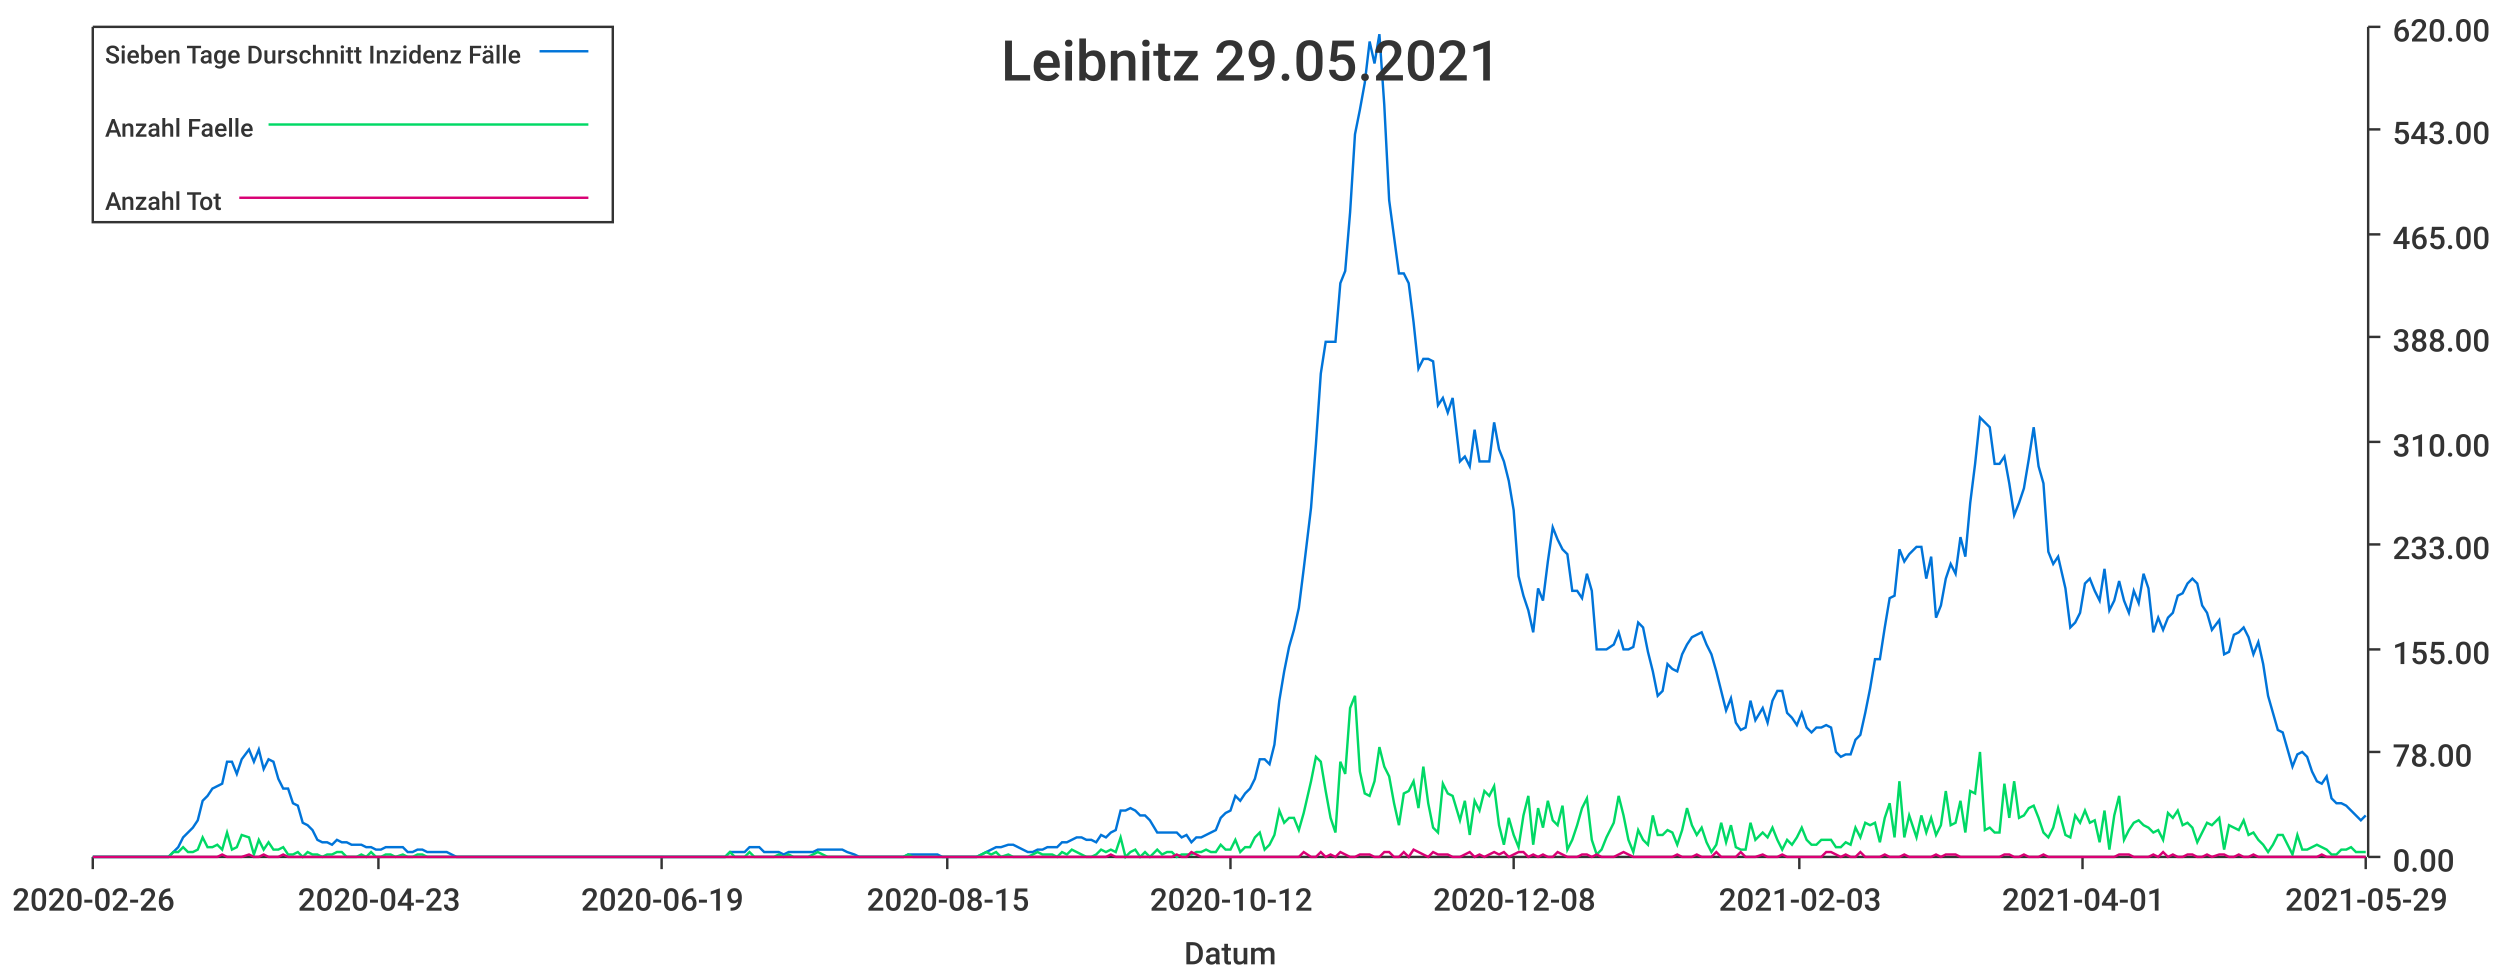
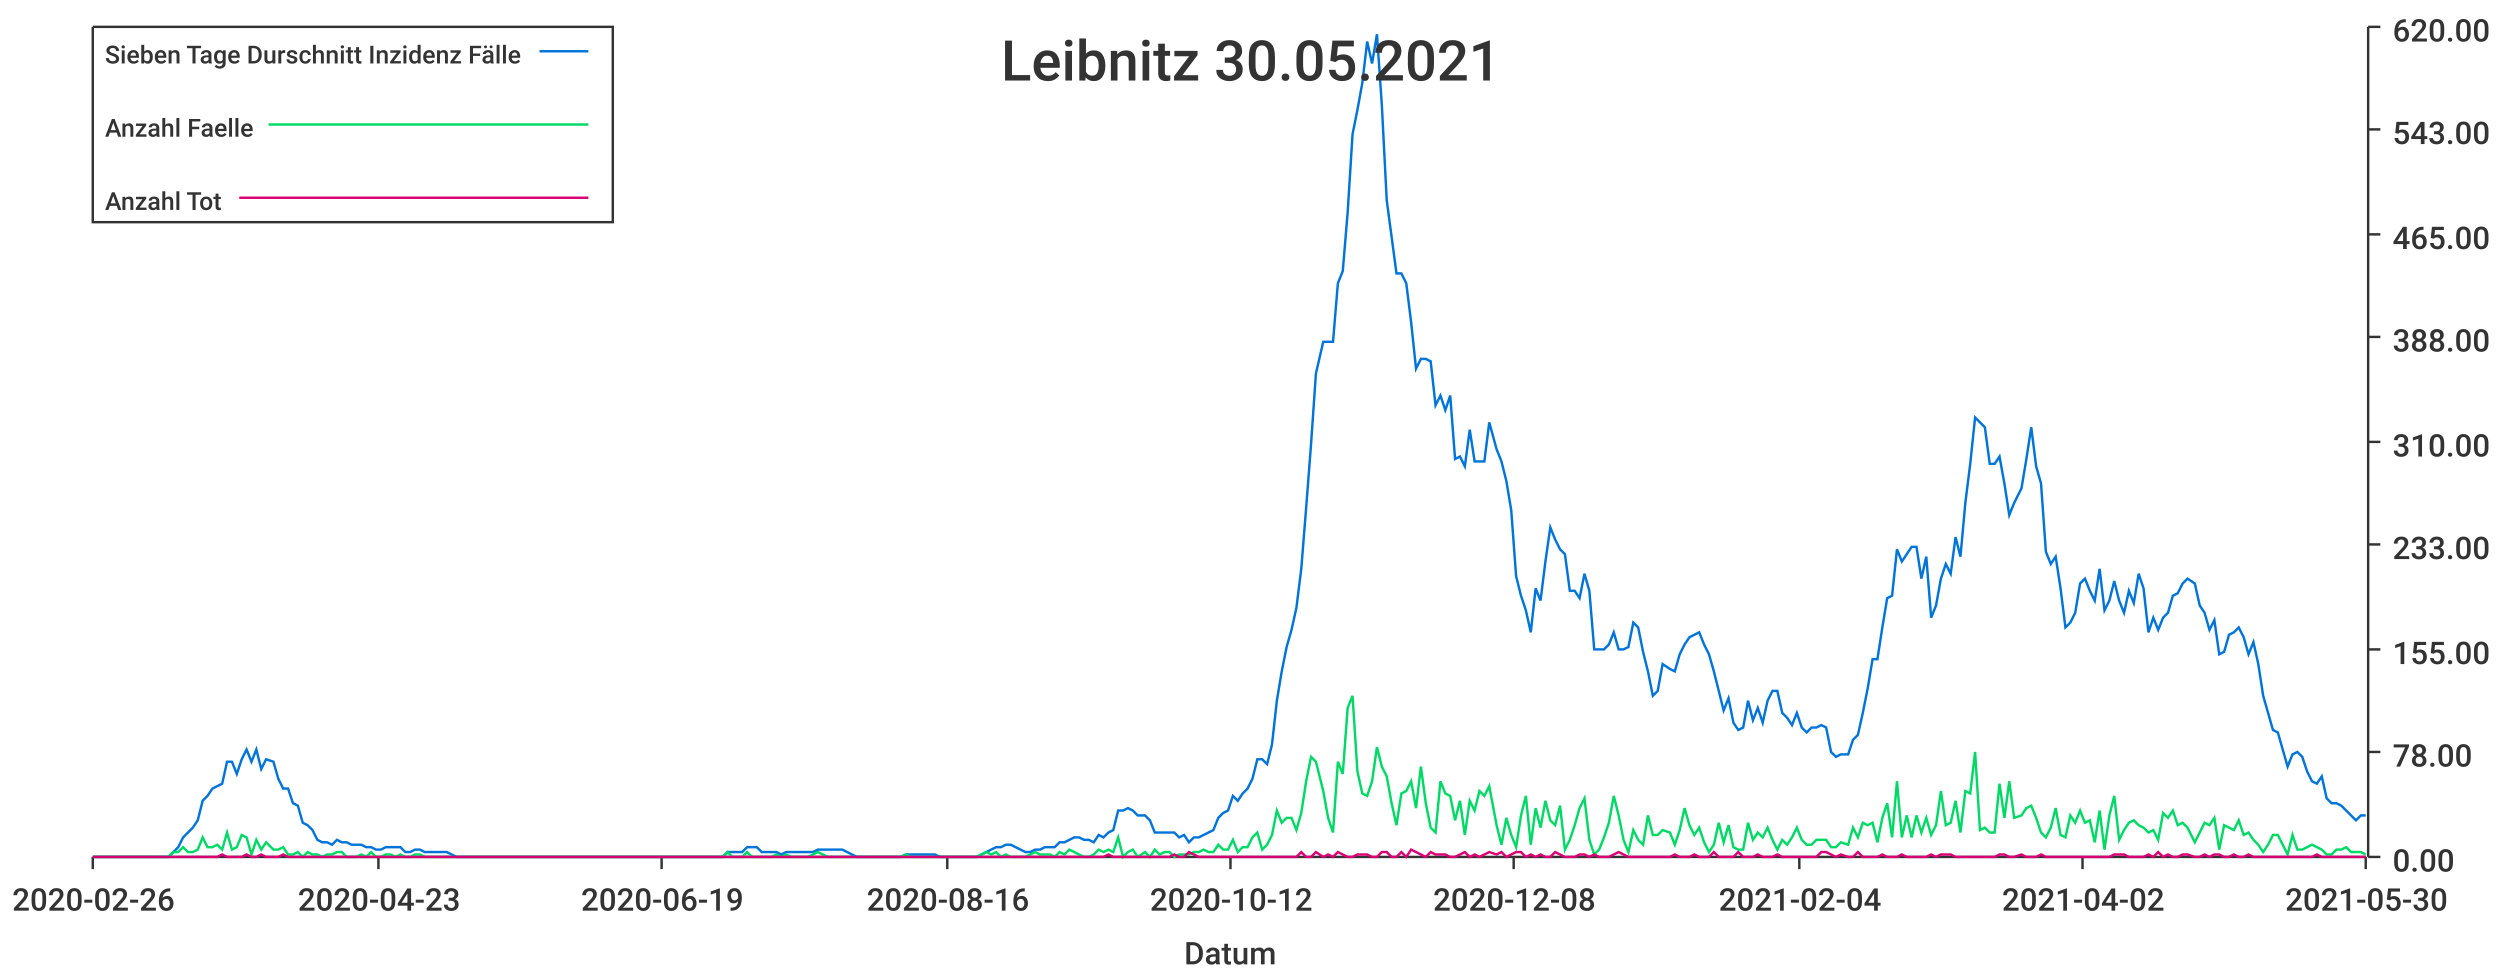
<svg xmlns="http://www.w3.org/2000/svg" width="1024" height="400">\n<path d="M 0 0 L 1024 0 L 1024 400 L 0 400 L 0 0" style="stroke-width:0;stroke:rgba(255,255,255,1.0);fill:rgba(255,255,255,1.0)" />
  <path d="M 38 11 L 969 11 L 969 351 L 38 351 L 38 11" style="stroke-width:0;stroke:rgba(255,255,255,1.0);fill:rgba(255,255,255,1.0)" />
  <path d="M 38 351 L 969 351" style="stroke-width:1;stroke:rgba(51,51,51,1.0);fill:none" />
  <path d="M 38 351 L 38 356" style="stroke-width:1;stroke:rgba(51,51,51,1.0);fill:none" />
  <text x="5" y="373" style="stroke-width:0;stroke:none;fill:rgba(51,51,51,1.0);font-size:12.8px;font-family:'Roboto Medium',sans-serif">2020-02-26</text>
  <path d="M 155 351 L 155 356" style="stroke-width:1;stroke:rgba(51,51,51,1.0);fill:none" />
  <text x="122" y="373" style="stroke-width:0;stroke:none;fill:rgba(51,51,51,1.0);font-size:12.8px;font-family:'Roboto Medium',sans-serif">2020-04-23</text>
  <path d="M 271 351 L 271 356" style="stroke-width:1;stroke:rgba(51,51,51,1.0);fill:none" />
  <text x="238" y="373" style="stroke-width:0;stroke:none;fill:rgba(51,51,51,1.0);font-size:12.8px;font-family:'Roboto Medium',sans-serif">2020-06-19</text>
  <path d="M 388 351 L 388 356" style="stroke-width:1;stroke:rgba(51,51,51,1.0);fill:none" />
-   <text x="355" y="373" style="stroke-width:0;stroke:none;fill:rgba(51,51,51,1.0);font-size:12.8px;font-family:'Roboto Medium',sans-serif">2020-08-15</text>
+   <text x="355" y="373" style="stroke-width:0;stroke:none;fill:rgba(51,51,51,1.0);font-size:12.8px;font-family:'Roboto Medium',sans-serif">2020-08-16</text>
  <path d="M 504 351 L 504 356" style="stroke-width:1;stroke:rgba(51,51,51,1.0);fill:none" />
  <text x="471" y="373" style="stroke-width:0;stroke:none;fill:rgba(51,51,51,1.0);font-size:12.8px;font-family:'Roboto Medium',sans-serif">2020-10-12</text>
  <path d="M 620 351 L 620 356" style="stroke-width:1;stroke:rgba(51,51,51,1.0);fill:none" />
  <text x="587" y="373" style="stroke-width:0;stroke:none;fill:rgba(51,51,51,1.0);font-size:12.8px;font-family:'Roboto Medium',sans-serif">2020-12-08</text>
  <path d="M 737 351 L 737 356" style="stroke-width:1;stroke:rgba(51,51,51,1.0);fill:none" />
-   <text x="704" y="373" style="stroke-width:0;stroke:none;fill:rgba(51,51,51,1.0);font-size:12.8px;font-family:'Roboto Medium',sans-serif">2021-02-03</text>
+   <text x="704" y="373" style="stroke-width:0;stroke:none;fill:rgba(51,51,51,1.0);font-size:12.8px;font-family:'Roboto Medium',sans-serif">2021-02-04</text>
  <path d="M 853 351 L 853 356" style="stroke-width:1;stroke:rgba(51,51,51,1.0);fill:none" />
-   <text x="820" y="373" style="stroke-width:0;stroke:none;fill:rgba(51,51,51,1.0);font-size:12.8px;font-family:'Roboto Medium',sans-serif">2021-04-01</text>
+   <text x="820" y="373" style="stroke-width:0;stroke:none;fill:rgba(51,51,51,1.0);font-size:12.8px;font-family:'Roboto Medium',sans-serif">2021-04-02</text>
  <path d="M 969 351 L 969 356" style="stroke-width:1;stroke:rgba(51,51,51,1.0);fill:none" />
-   <text x="936" y="373" style="stroke-width:0;stroke:none;fill:rgba(51,51,51,1.0);font-size:12.8px;font-family:'Roboto Medium',sans-serif">2021-05-29</text>
+   <text x="936" y="373" style="stroke-width:0;stroke:none;fill:rgba(51,51,51,1.0);font-size:12.8px;font-family:'Roboto Medium',sans-serif">2021-05-30</text>
  <text x="485" y="395" style="stroke-width:0;stroke:none;fill:rgba(51,51,51,1.0);font-size:12.8px;font-family:'Roboto Medium',sans-serif">Datum</text>
  <path d="M 970 351 L 970 11" style="stroke-width:1;stroke:rgba(51,51,51,1.0);fill:none" />
  <path d="M 970 351 L 975 351" style="stroke-width:1;stroke:rgba(51,51,51,1.0);fill:none" />
  <text x="980" y="357" style="stroke-width:0;stroke:none;fill:rgba(51,51,51,1.0);font-size:12.8px;font-family:'Roboto Medium',sans-serif">0.00</text>
  <path d="M 970 308 L 975 308" style="stroke-width:1;stroke:rgba(51,51,51,1.0);fill:none" />
  <text x="980" y="314" style="stroke-width:0;stroke:none;fill:rgba(51,51,51,1.0);font-size:12.8px;font-family:'Roboto Medium',sans-serif">78.00</text>
  <path d="M 970 266 L 975 266" style="stroke-width:1;stroke:rgba(51,51,51,1.0);fill:none" />
  <text x="980" y="272" style="stroke-width:0;stroke:none;fill:rgba(51,51,51,1.0);font-size:12.8px;font-family:'Roboto Medium',sans-serif">155.00</text>
  <path d="M 970 223 L 975 223" style="stroke-width:1;stroke:rgba(51,51,51,1.0);fill:none" />
  <text x="980" y="229" style="stroke-width:0;stroke:none;fill:rgba(51,51,51,1.0);font-size:12.8px;font-family:'Roboto Medium',sans-serif">233.00</text>
  <path d="M 970 181 L 975 181" style="stroke-width:1;stroke:rgba(51,51,51,1.0);fill:none" />
  <text x="980" y="187" style="stroke-width:0;stroke:none;fill:rgba(51,51,51,1.0);font-size:12.8px;font-family:'Roboto Medium',sans-serif">310.00</text>
  <path d="M 970 138 L 975 138" style="stroke-width:1;stroke:rgba(51,51,51,1.0);fill:none" />
  <text x="980" y="144" style="stroke-width:0;stroke:none;fill:rgba(51,51,51,1.0);font-size:12.8px;font-family:'Roboto Medium',sans-serif">388.00</text>
  <path d="M 970 96 L 975 96" style="stroke-width:1;stroke:rgba(51,51,51,1.0);fill:none" />
  <text x="980" y="102" style="stroke-width:0;stroke:none;fill:rgba(51,51,51,1.0);font-size:12.8px;font-family:'Roboto Medium',sans-serif">465.00</text>
  <path d="M 970 53 L 975 53" style="stroke-width:1;stroke:rgba(51,51,51,1.0);fill:none" />
  <text x="980" y="59" style="stroke-width:0;stroke:none;fill:rgba(51,51,51,1.0);font-size:12.8px;font-family:'Roboto Medium',sans-serif">543.00</text>
  <path d="M 970 11 L 975 11" style="stroke-width:1;stroke:rgba(51,51,51,1.0);fill:none" />
  <text x="980" y="17" style="stroke-width:0;stroke:none;fill:rgba(51,51,51,1.0);font-size:12.8px;font-family:'Roboto Medium',sans-serif">620.00</text>
-   <path d="M 38 351 L 41 351 L 43 351 L 45 351 L 47 351 L 49 351 L 51 351 L 53 351 L 55 351 L 57 351 L 59 351 L 61 351 L 63 351 L 65 351 L 67 351 L 69 351 L 71 349 L 73 347 L 75 343 L 77 341 L 79 339 L 81 336 L 83 328 L 85 326 L 87 323 L 89 322 L 91 321 L 93 312 L 95 312 L 97 317 L 99 311 L 102 307 L 104 312 L 106 307 L 108 315 L 110 311 L 112 312 L 114 319 L 116 323 L 118 323 L 120 329 L 122 330 L 124 337 L 126 338 L 128 340 L 130 344 L 132 345 L 134 345 L 136 346 L 138 344 L 140 345 L 142 345 L 144 346 L 146 346 L 148 346 L 150 347 L 152 347 L 154 348 L 156 348 L 158 347 L 160 347 L 162 347 L 165 347 L 167 349 L 169 349 L 171 348 L 173 348 L 175 349 L 177 349 L 179 349 L 181 349 L 183 349 L 185 350 L 187 351 L 189 351 L 191 351 L 193 351 L 195 351 L 197 351 L 199 351 L 201 351 L 203 351 L 205 351 L 207 351 L 209 351 L 211 351 L 213 351 L 215 351 L 217 351 L 219 351 L 221 351 L 223 351 L 226 351 L 228 351 L 230 351 L 232 351 L 234 351 L 236 351 L 238 351 L 240 351 L 242 351 L 244 351 L 246 351 L 248 351 L 250 351 L 252 351 L 254 351 L 256 351 L 258 351 L 260 351 L 262 351 L 264 351 L 266 351 L 268 351 L 270 351 L 272 351 L 274 351 L 276 351 L 278 351 L 280 351 L 282 351 L 284 351 L 286 351 L 289 351 L 291 351 L 293 351 L 295 351 L 297 351 L 299 349 L 301 349 L 303 349 L 305 349 L 307 347 L 309 347 L 311 347 L 313 349 L 315 349 L 317 349 L 319 349 L 321 350 L 323 349 L 325 349 L 327 349 L 329 349 L 331 349 L 333 349 L 335 348 L 337 348 L 339 348 L 341 348 L 343 348 L 345 348 L 347 349 L 350 350 L 352 351 L 354 351 L 356 351 L 358 351 L 360 351 L 362 351 L 364 351 L 366 351 L 368 351 L 370 351 L 372 350 L 374 350 L 376 350 L 378 350 L 380 350 L 382 350 L 384 350 L 386 351 L 388 351 L 390 351 L 392 351 L 394 351 L 396 351 L 398 351 L 400 351 L 402 350 L 404 349 L 406 348 L 408 347 L 410 347 L 413 346 L 415 346 L 417 347 L 419 348 L 421 349 L 423 349 L 425 348 L 427 348 L 429 347 L 431 347 L 433 347 L 435 345 L 437 345 L 439 344 L 441 343 L 443 343 L 445 344 L 447 344 L 449 345 L 451 342 L 453 343 L 455 341 L 457 340 L 459 332 L 461 332 L 463 331 L 465 332 L 467 334 L 469 334 L 471 336 L 474 341 L 476 341 L 478 341 L 480 341 L 482 341 L 484 343 L 486 342 L 488 345 L 490 343 L 492 343 L 494 342 L 496 341 L 498 340 L 500 335 L 502 333 L 504 332 L 506 326 L 508 328 L 510 325 L 512 323 L 514 319 L 516 311 L 518 311 L 520 313 L 522 305 L 524 287 L 526 275 L 528 265 L 530 258 L 532 249 L 534 233 L 537 208 L 539 182 L 541 153 L 543 140 L 545 140 L 547 140 L 549 116 L 551 111 L 553 87 L 555 55 L 557 45 L 559 34 L 561 17 L 563 26 L 565 14 L 567 43 L 569 82 L 571 97 L 573 112 L 575 112 L 577 116 L 579 132 L 581 151 L 583 147 L 585 147 L 587 148 L 589 166 L 591 163 L 593 169 L 595 163 L 598 189 L 600 187 L 602 191 L 604 176 L 606 189 L 608 189 L 610 189 L 612 173 L 614 184 L 616 189 L 618 197 L 620 209 L 622 236 L 624 244 L 626 250 L 628 259 L 630 241 L 632 246 L 634 230 L 636 216 L 638 221 L 640 225 L 642 227 L 644 242 L 646 242 L 648 245 L 650 235 L 652 242 L 654 266 L 656 266 L 658 266 L 661 264 L 663 259 L 665 266 L 667 266 L 669 265 L 671 255 L 673 257 L 675 267 L 677 275 L 679 285 L 681 283 L 683 272 L 685 274 L 687 275 L 689 268 L 691 264 L 693 261 L 695 260 L 697 259 L 699 264 L 701 268 L 703 275 L 705 283 L 707 291 L 709 286 L 711 296 L 713 299 L 715 298 L 717 287 L 719 295 L 722 290 L 724 296 L 726 287 L 728 283 L 730 283 L 732 292 L 734 294 L 736 297 L 738 292 L 740 298 L 742 300 L 744 298 L 746 298 L 748 297 L 750 298 L 752 308 L 754 310 L 756 309 L 758 309 L 760 303 L 762 301 L 764 292 L 766 282 L 768 270 L 770 270 L 772 257 L 774 245 L 776 244 L 778 225 L 780 230 L 782 227 L 785 224 L 787 224 L 789 237 L 791 228 L 793 253 L 795 248 L 797 237 L 799 231 L 801 235 L 803 220 L 805 228 L 807 206 L 809 190 L 811 171 L 813 173 L 815 175 L 817 190 L 819 190 L 821 187 L 823 198 L 825 211 L 827 206 L 829 200 L 831 188 L 833 175 L 835 191 L 837 198 L 839 226 L 841 231 L 843 228 L 846 241 L 848 257 L 850 255 L 852 251 L 854 239 L 856 237 L 858 242 L 860 246 L 862 233 L 864 250 L 866 246 L 868 238 L 870 246 L 872 251 L 874 242 L 876 247 L 878 235 L 880 241 L 882 259 L 884 253 L 886 258 L 888 253 L 890 251 L 892 244 L 894 243 L 896 239 L 898 237 L 900 239 L 902 248 L 904 251 L 906 258 L 909 254 L 911 268 L 913 267 L 915 260 L 917 259 L 919 257 L 921 261 L 923 268 L 925 263 L 927 272 L 929 285 L 931 292 L 933 299 L 935 300 L 937 307 L 939 314 L 941 309 L 943 308 L 945 310 L 947 316 L 949 320 L 951 321 L 953 318 L 955 327 L 957 329 L 959 329 L 961 330 L 963 332 L 965 334 L 967 336 L 969 334" style="stroke-width:1;stroke:rgba(0,116,217,1.0);fill:none" />
-   <path d="M 38 351 L 41 351 L 43 351 L 45 351 L 47 351 L 49 351 L 51 351 L 53 351 L 55 351 L 57 351 L 59 351 L 61 351 L 63 351 L 65 351 L 67 351 L 69 351 L 71 349 L 73 349 L 75 347 L 77 349 L 79 349 L 81 348 L 83 343 L 85 347 L 87 347 L 89 346 L 91 348 L 93 341 L 95 348 L 97 347 L 99 342 L 102 343 L 104 350 L 106 344 L 108 348 L 110 345 L 112 348 L 114 348 L 116 347 L 118 350 L 120 350 L 122 349 L 124 351 L 126 349 L 128 350 L 130 350 L 132 351 L 134 350 L 136 350 L 138 349 L 140 349 L 142 351 L 144 351 L 146 351 L 148 350 L 150 351 L 152 349 L 154 351 L 156 351 L 158 350 L 160 350 L 162 351 L 165 350 L 167 351 L 169 351 L 171 350 L 173 350 L 175 351 L 177 351 L 179 351 L 181 351 L 183 351 L 185 351 L 187 351 L 189 351 L 191 351 L 193 351 L 195 351 L 197 351 L 199 351 L 201 351 L 203 351 L 205 351 L 207 351 L 209 351 L 211 351 L 213 351 L 215 351 L 217 351 L 219 351 L 221 351 L 223 351 L 226 351 L 228 351 L 230 351 L 232 351 L 234 351 L 236 351 L 238 351 L 240 351 L 242 351 L 244 351 L 246 351 L 248 351 L 250 351 L 252 351 L 254 351 L 256 351 L 258 351 L 260 351 L 262 351 L 264 351 L 266 351 L 268 351 L 270 351 L 272 351 L 274 351 L 276 351 L 278 351 L 280 351 L 282 351 L 284 351 L 286 351 L 289 351 L 291 351 L 293 351 L 295 351 L 297 351 L 299 349 L 301 351 L 303 351 L 305 351 L 307 349 L 309 351 L 311 351 L 313 351 L 315 351 L 317 351 L 319 350 L 321 351 L 323 350 L 325 351 L 327 351 L 329 351 L 331 351 L 333 350 L 335 349 L 337 350 L 339 351 L 341 351 L 343 351 L 345 351 L 347 351 L 350 351 L 352 351 L 354 351 L 356 351 L 358 351 L 360 351 L 362 351 L 364 351 L 366 351 L 368 351 L 370 351 L 372 350 L 374 351 L 376 351 L 378 351 L 380 351 L 382 351 L 384 351 L 386 351 L 388 351 L 390 351 L 392 351 L 394 351 L 396 351 L 398 351 L 400 351 L 402 350 L 404 349 L 406 350 L 408 349 L 410 351 L 413 350 L 415 351 L 417 351 L 419 351 L 421 351 L 423 350 L 425 349 L 427 350 L 429 350 L 431 350 L 433 351 L 435 349 L 437 350 L 439 348 L 441 349 L 443 350 L 445 351 L 447 351 L 449 350 L 451 348 L 453 349 L 455 348 L 457 349 L 459 343 L 461 351 L 463 349 L 465 348 L 467 351 L 469 349 L 471 351 L 474 348 L 476 350 L 478 349 L 480 349 L 482 351 L 484 350 L 486 350 L 488 350 L 490 349 L 492 349 L 494 348 L 496 349 L 498 349 L 500 346 L 502 348 L 504 348 L 506 344 L 508 349 L 510 347 L 512 347 L 514 343 L 516 341 L 518 348 L 520 346 L 522 342 L 524 332 L 526 337 L 528 335 L 530 335 L 532 340 L 534 333 L 537 320 L 539 310 L 541 312 L 543 324 L 545 335 L 547 341 L 549 312 L 551 317 L 553 290 L 555 285 L 557 316 L 559 325 L 561 326 L 563 320 L 565 306 L 567 314 L 569 318 L 571 329 L 573 338 L 575 325 L 577 324 L 579 320 L 581 331 L 583 314 L 585 329 L 587 339 L 589 341 L 591 321 L 593 325 L 595 326 L 598 336 L 600 328 L 602 342 L 604 328 L 606 332 L 608 324 L 610 326 L 612 322 L 614 338 L 616 346 L 618 335 L 620 342 L 622 347 L 624 334 L 626 326 L 628 346 L 630 331 L 632 339 L 634 328 L 636 336 L 638 338 L 640 330 L 642 348 L 644 344 L 646 338 L 648 331 L 650 327 L 652 344 L 654 350 L 656 348 L 658 343 L 661 337 L 663 326 L 665 334 L 667 344 L 669 349 L 671 340 L 673 344 L 675 346 L 677 334 L 679 342 L 681 342 L 683 340 L 685 341 L 687 346 L 689 340 L 691 331 L 693 338 L 695 342 L 697 339 L 699 345 L 701 349 L 703 346 L 705 337 L 707 345 L 709 338 L 711 347 L 713 348 L 715 348 L 717 337 L 719 344 L 722 341 L 724 343 L 726 339 L 728 344 L 730 348 L 732 344 L 734 346 L 736 343 L 738 339 L 740 344 L 742 346 L 744 346 L 746 344 L 748 344 L 750 344 L 752 347 L 754 347 L 756 345 L 758 346 L 760 339 L 762 343 L 764 337 L 766 338 L 768 337 L 770 345 L 772 335 L 774 329 L 776 343 L 778 320 L 780 343 L 782 334 L 785 343 L 787 334 L 789 341 L 791 335 L 793 342 L 795 338 L 797 324 L 799 338 L 801 337 L 803 328 L 805 341 L 807 324 L 809 325 L 811 308 L 813 340 L 815 339 L 817 341 L 819 341 L 821 321 L 823 335 L 825 320 L 827 335 L 829 334 L 831 331 L 833 330 L 835 335 L 837 341 L 839 343 L 841 339 L 843 331 L 846 342 L 848 343 L 850 334 L 852 337 L 854 332 L 856 337 L 858 336 L 860 345 L 862 332 L 864 348 L 866 334 L 868 326 L 870 344 L 872 340 L 874 337 L 876 336 L 878 338 L 880 339 L 882 341 L 884 340 L 886 344 L 888 333 L 890 335 L 892 332 L 894 338 L 896 337 L 898 339 L 900 345 L 902 341 L 904 337 L 906 338 L 909 335 L 911 348 L 913 338 L 915 339 L 917 340 L 919 336 L 921 342 L 923 341 L 925 344 L 927 346 L 929 349 L 931 346 L 933 342 L 935 342 L 937 346 L 939 350 L 941 342 L 943 348 L 945 348 L 947 347 L 949 346 L 951 347 L 953 348 L 955 350 L 957 350 L 959 348 L 961 348 L 963 347 L 965 349 L 967 349 L 969 349" style="stroke-width:1;stroke:rgba(0,217,101,1.0);fill:none" />
-   <path d="M 38 351 L 41 351 L 43 351 L 45 351 L 47 351 L 49 351 L 51 351 L 53 351 L 55 351 L 57 351 L 59 351 L 61 351 L 63 351 L 65 351 L 67 351 L 69 351 L 71 351 L 73 351 L 75 351 L 77 351 L 79 351 L 81 351 L 83 351 L 85 351 L 87 351 L 89 351 L 91 350 L 93 351 L 95 351 L 97 351 L 99 351 L 102 350 L 104 351 L 106 351 L 108 350 L 110 351 L 112 351 L 114 351 L 116 350 L 118 351 L 120 351 L 122 351 L 124 351 L 126 351 L 128 351 L 130 351 L 132 351 L 134 351 L 136 351 L 138 351 L 140 351 L 142 351 L 144 351 L 146 351 L 148 351 L 150 351 L 152 351 L 154 351 L 156 351 L 158 351 L 160 351 L 162 351 L 165 351 L 167 351 L 169 351 L 171 351 L 173 351 L 175 351 L 177 351 L 179 351 L 181 351 L 183 351 L 185 351 L 187 351 L 189 351 L 191 351 L 193 351 L 195 351 L 197 351 L 199 351 L 201 351 L 203 351 L 205 351 L 207 351 L 209 351 L 211 351 L 213 351 L 215 351 L 217 351 L 219 351 L 221 351 L 223 351 L 226 351 L 228 351 L 230 351 L 232 351 L 234 351 L 236 351 L 238 351 L 240 351 L 242 351 L 244 351 L 246 351 L 248 351 L 250 351 L 252 351 L 254 351 L 256 351 L 258 351 L 260 351 L 262 351 L 264 351 L 266 351 L 268 351 L 270 351 L 272 351 L 274 351 L 276 351 L 278 351 L 280 351 L 282 351 L 284 351 L 286 351 L 289 351 L 291 351 L 293 351 L 295 351 L 297 351 L 299 351 L 301 351 L 303 351 L 305 351 L 307 351 L 309 351 L 311 351 L 313 351 L 315 351 L 317 351 L 319 351 L 321 351 L 323 351 L 325 351 L 327 351 L 329 351 L 331 351 L 333 351 L 335 351 L 337 351 L 339 351 L 341 351 L 343 351 L 345 351 L 347 351 L 350 351 L 352 351 L 354 351 L 356 351 L 358 351 L 360 351 L 362 351 L 364 351 L 366 351 L 368 351 L 370 351 L 372 351 L 374 351 L 376 351 L 378 351 L 380 351 L 382 351 L 384 351 L 386 351 L 388 351 L 390 351 L 392 351 L 394 351 L 396 351 L 398 351 L 400 351 L 402 351 L 404 351 L 406 351 L 408 351 L 410 351 L 413 351 L 415 351 L 417 351 L 419 351 L 421 351 L 423 351 L 425 351 L 427 351 L 429 351 L 431 351 L 433 351 L 435 351 L 437 351 L 439 351 L 441 351 L 443 351 L 445 351 L 447 351 L 449 351 L 451 351 L 453 351 L 455 350 L 457 351 L 459 351 L 461 351 L 463 351 L 465 351 L 467 351 L 469 351 L 471 351 L 474 351 L 476 351 L 478 351 L 480 351 L 482 350 L 484 351 L 486 351 L 488 349 L 490 350 L 492 351 L 494 351 L 496 351 L 498 351 L 500 351 L 502 351 L 504 351 L 506 351 L 508 351 L 510 351 L 512 351 L 514 351 L 516 351 L 518 351 L 520 351 L 522 351 L 524 351 L 526 351 L 528 351 L 530 351 L 532 351 L 534 349 L 537 351 L 539 351 L 541 349 L 543 351 L 545 350 L 547 351 L 549 349 L 551 350 L 553 351 L 555 351 L 557 350 L 559 350 L 561 350 L 563 351 L 565 351 L 567 349 L 569 349 L 571 351 L 573 351 L 575 349 L 577 351 L 579 348 L 581 349 L 583 350 L 585 351 L 587 349 L 589 350 L 591 350 L 593 350 L 595 351 L 598 351 L 600 350 L 602 349 L 604 351 L 606 350 L 608 351 L 610 350 L 612 349 L 614 350 L 616 349 L 618 351 L 620 350 L 622 349 L 624 349 L 626 351 L 628 350 L 630 351 L 632 350 L 634 351 L 636 351 L 638 349 L 640 350 L 642 351 L 644 351 L 646 351 L 648 350 L 650 350 L 652 351 L 654 350 L 656 351 L 658 351 L 661 351 L 663 350 L 665 349 L 667 350 L 669 351 L 671 351 L 673 351 L 675 351 L 677 351 L 679 351 L 681 351 L 683 351 L 685 351 L 687 350 L 689 351 L 691 351 L 693 351 L 695 350 L 697 351 L 699 351 L 701 351 L 703 349 L 705 351 L 707 351 L 709 351 L 711 351 L 713 349 L 715 351 L 717 351 L 719 351 L 722 350 L 724 351 L 726 351 L 728 351 L 730 350 L 732 351 L 734 351 L 736 351 L 738 351 L 740 351 L 742 351 L 744 351 L 746 351 L 748 349 L 750 349 L 752 350 L 754 351 L 756 350 L 758 351 L 760 351 L 762 349 L 764 351 L 766 351 L 768 351 L 770 351 L 772 350 L 774 351 L 776 351 L 778 351 L 780 350 L 782 351 L 785 351 L 787 351 L 789 351 L 791 351 L 793 350 L 795 351 L 797 350 L 799 350 L 801 350 L 803 351 L 805 351 L 807 351 L 809 351 L 811 351 L 813 351 L 815 351 L 817 351 L 819 351 L 821 350 L 823 350 L 825 351 L 827 351 L 829 350 L 831 351 L 833 351 L 835 351 L 837 350 L 839 351 L 841 351 L 843 351 L 846 351 L 848 351 L 850 351 L 852 351 L 854 351 L 856 351 L 858 351 L 860 351 L 862 351 L 864 351 L 866 351 L 868 350 L 870 350 L 872 350 L 874 351 L 876 351 L 878 351 L 880 351 L 882 350 L 884 351 L 886 349 L 888 351 L 890 350 L 892 351 L 894 351 L 896 350 L 898 350 L 900 351 L 902 351 L 904 350 L 906 351 L 909 350 L 911 350 L 913 351 L 915 351 L 917 350 L 919 351 L 921 351 L 923 350 L 925 351 L 927 351 L 929 351 L 931 351 L 933 351 L 935 351 L 937 351 L 939 351 L 941 351 L 943 351 L 945 351 L 947 351 L 949 351 L 951 350 L 953 351 L 955 351 L 957 351 L 959 351 L 961 351 L 963 351 L 965 351 L 967 351 L 969 351" style="stroke-width:1;stroke:rgba(217,0,116,1.0);fill:none" />
-   <text x="410" y="33" style="stroke-width:0;stroke:none;fill:rgba(51,51,51,1.0);font-size:23.0px;font-family:'Roboto Medium',sans-serif">Leibnitz 29.05.2021</text>
+   <path d="M 38 351 L 41 351 L 43 351 L 45 351 L 47 351 L 49 351 L 51 351 L 53 351 L 55 351 L 57 351 L 59 351 L 61 351 L 63 351 L 65 351 L 67 351 L 69 351 L 71 349 L 73 347 L 75 343 L 77 341 L 79 339 L 81 336 L 83 328 L 85 326 L 87 323 L 89 322 L 91 321 L 93 312 L 95 312 L 97 317 L 99 311 L 101 307 L 103 312 L 105 307 L 107 315 L 109 311 L 112 312 L 114 319 L 116 323 L 118 323 L 120 329 L 122 330 L 124 337 L 126 338 L 128 340 L 130 344 L 132 345 L 134 345 L 136 346 L 138 344 L 140 345 L 142 345 L 144 346 L 146 346 L 148 346 L 150 347 L 152 347 L 154 348 L 156 348 L 158 347 L 160 347 L 162 347 L 164 347 L 166 349 L 168 349 L 170 348 L 172 348 L 174 349 L 176 349 L 178 349 L 180 349 L 183 349 L 185 350 L 187 351 L 189 351 L 191 351 L 193 351 L 195 351 L 197 351 L 199 351 L 201 351 L 203 351 L 205 351 L 207 351 L 209 351 L 211 351 L 213 351 L 215 351 L 217 351 L 219 351 L 221 351 L 223 351 L 225 351 L 227 351 L 229 351 L 231 351 L 233 351 L 235 351 L 237 351 L 239 351 L 241 351 L 243 351 L 245 351 L 247 351 L 249 351 L 251 351 L 254 351 L 256 351 L 258 351 L 260 351 L 262 351 L 264 351 L 266 351 L 268 351 L 270 351 L 272 351 L 274 351 L 276 351 L 278 351 L 280 351 L 282 351 L 284 351 L 286 351 L 288 351 L 290 351 L 292 351 L 294 351 L 296 351 L 298 349 L 300 349 L 302 349 L 304 349 L 306 347 L 308 347 L 310 347 L 312 349 L 314 349 L 316 349 L 318 349 L 320 350 L 322 349 L 324 349 L 327 349 L 329 349 L 331 349 L 333 349 L 335 348 L 337 348 L 339 348 L 341 348 L 343 348 L 345 348 L 347 349 L 349 350 L 351 351 L 353 351 L 355 351 L 357 351 L 359 351 L 361 351 L 363 351 L 365 351 L 367 351 L 369 351 L 371 350 L 373 350 L 375 350 L 377 350 L 379 350 L 381 350 L 383 350 L 385 351 L 387 351 L 389 351 L 391 351 L 393 351 L 395 351 L 398 351 L 400 351 L 402 350 L 404 349 L 406 348 L 408 347 L 410 347 L 412 346 L 414 346 L 416 347 L 418 348 L 420 349 L 422 349 L 424 348 L 426 348 L 428 347 L 430 347 L 432 347 L 434 345 L 436 345 L 438 344 L 440 343 L 442 343 L 444 344 L 446 344 L 448 345 L 450 342 L 452 343 L 454 341 L 456 340 L 458 332 L 460 332 L 462 331 L 464 332 L 466 334 L 469 334 L 471 336 L 473 341 L 475 341 L 477 341 L 479 341 L 481 341 L 483 343 L 485 342 L 487 345 L 489 343 L 491 343 L 493 342 L 495 341 L 497 340 L 499 335 L 501 333 L 503 332 L 505 326 L 507 328 L 509 325 L 511 323 L 513 319 L 515 311 L 517 311 L 519 313 L 521 305 L 523 287 L 525 275 L 527 265 L 529 258 L 531 249 L 533 233 L 535 208 L 537 182 L 539 153 L 542 140 L 544 140 L 546 140 L 548 116 L 550 111 L 552 87 L 554 55 L 556 45 L 558 34 L 560 17 L 562 26 L 564 14 L 566 43 L 568 82 L 570 97 L 572 112 L 574 112 L 576 116 L 578 132 L 580 151 L 582 147 L 584 147 L 586 148 L 588 166 L 590 162 L 592 168 L 594 162 L 596 188 L 598 187 L 600 191 L 602 176 L 604 189 L 606 189 L 608 189 L 610 173 L 613 184 L 615 189 L 617 197 L 619 209 L 621 236 L 623 244 L 625 250 L 627 259 L 629 241 L 631 246 L 633 230 L 635 216 L 637 221 L 639 225 L 641 227 L 643 242 L 645 242 L 647 245 L 649 235 L 651 242 L 653 266 L 655 266 L 657 266 L 659 264 L 661 259 L 663 266 L 665 266 L 667 265 L 669 255 L 671 257 L 673 267 L 675 275 L 677 285 L 679 283 L 681 272 L 684 274 L 686 275 L 688 268 L 690 264 L 692 261 L 694 260 L 696 259 L 698 264 L 700 268 L 702 275 L 704 283 L 706 291 L 708 286 L 710 296 L 712 299 L 714 298 L 716 287 L 718 295 L 720 290 L 722 296 L 724 287 L 726 283 L 728 283 L 730 292 L 732 294 L 734 297 L 736 292 L 738 298 L 740 300 L 742 298 L 744 298 L 746 297 L 748 298 L 750 308 L 752 310 L 754 309 L 757 309 L 759 303 L 761 301 L 763 292 L 765 282 L 767 270 L 769 270 L 771 257 L 773 245 L 775 244 L 777 225 L 779 230 L 781 227 L 783 224 L 785 224 L 787 237 L 789 228 L 791 253 L 793 248 L 795 237 L 797 231 L 799 235 L 801 220 L 803 228 L 805 206 L 807 190 L 809 171 L 811 173 L 813 175 L 815 190 L 817 190 L 819 187 L 821 198 L 823 211 L 825 206 L 828 200 L 830 188 L 832 175 L 834 191 L 836 198 L 838 226 L 840 231 L 842 228 L 844 241 L 846 257 L 848 255 L 850 251 L 852 239 L 854 237 L 856 242 L 858 246 L 860 233 L 862 250 L 864 246 L 866 238 L 868 246 L 870 251 L 872 242 L 874 247 L 876 235 L 878 241 L 880 259 L 882 253 L 884 258 L 886 253 L 888 251 L 890 244 L 892 243 L 894 239 L 896 237 L 899 239 L 901 248 L 903 251 L 905 258 L 907 254 L 909 268 L 911 267 L 913 260 L 915 259 L 917 257 L 919 261 L 921 268 L 923 263 L 925 272 L 927 285 L 929 292 L 931 299 L 933 300 L 935 307 L 937 314 L 939 309 L 941 308 L 943 310 L 945 316 L 947 320 L 949 321 L 951 318 L 953 327 L 955 329 L 957 329 L 959 330 L 961 332 L 963 334 L 965 336 L 967 334 L 969 334" style="stroke-width:1;stroke:rgba(0,116,217,1.0);fill:none" />
+   <path d="M 38 351 L 41 351 L 43 351 L 45 351 L 47 351 L 49 351 L 51 351 L 53 351 L 55 351 L 57 351 L 59 351 L 61 351 L 63 351 L 65 351 L 67 351 L 69 351 L 71 349 L 73 349 L 75 347 L 77 349 L 79 349 L 81 348 L 83 343 L 85 347 L 87 347 L 89 346 L 91 348 L 93 341 L 95 348 L 97 347 L 99 342 L 101 343 L 103 350 L 105 344 L 107 348 L 109 345 L 112 348 L 114 348 L 116 347 L 118 350 L 120 350 L 122 349 L 124 351 L 126 349 L 128 350 L 130 350 L 132 351 L 134 350 L 136 350 L 138 349 L 140 349 L 142 351 L 144 351 L 146 351 L 148 350 L 150 351 L 152 349 L 154 351 L 156 351 L 158 350 L 160 350 L 162 351 L 164 350 L 166 351 L 168 351 L 170 350 L 172 350 L 174 351 L 176 351 L 178 351 L 180 351 L 183 351 L 185 351 L 187 351 L 189 351 L 191 351 L 193 351 L 195 351 L 197 351 L 199 351 L 201 351 L 203 351 L 205 351 L 207 351 L 209 351 L 211 351 L 213 351 L 215 351 L 217 351 L 219 351 L 221 351 L 223 351 L 225 351 L 227 351 L 229 351 L 231 351 L 233 351 L 235 351 L 237 351 L 239 351 L 241 351 L 243 351 L 245 351 L 247 351 L 249 351 L 251 351 L 254 351 L 256 351 L 258 351 L 260 351 L 262 351 L 264 351 L 266 351 L 268 351 L 270 351 L 272 351 L 274 351 L 276 351 L 278 351 L 280 351 L 282 351 L 284 351 L 286 351 L 288 351 L 290 351 L 292 351 L 294 351 L 296 351 L 298 349 L 300 351 L 302 351 L 304 351 L 306 349 L 308 351 L 310 351 L 312 351 L 314 351 L 316 351 L 318 350 L 320 351 L 322 350 L 324 351 L 327 351 L 329 351 L 331 351 L 333 350 L 335 349 L 337 350 L 339 351 L 341 351 L 343 351 L 345 351 L 347 351 L 349 351 L 351 351 L 353 351 L 355 351 L 357 351 L 359 351 L 361 351 L 363 351 L 365 351 L 367 351 L 369 351 L 371 350 L 373 351 L 375 351 L 377 351 L 379 351 L 381 351 L 383 351 L 385 351 L 387 351 L 389 351 L 391 351 L 393 351 L 395 351 L 398 351 L 400 351 L 402 350 L 404 349 L 406 350 L 408 349 L 410 351 L 412 350 L 414 351 L 416 351 L 418 351 L 420 351 L 422 350 L 424 349 L 426 350 L 428 350 L 430 350 L 432 351 L 434 349 L 436 350 L 438 348 L 440 349 L 442 350 L 444 351 L 446 351 L 448 350 L 450 348 L 452 349 L 454 348 L 456 349 L 458 343 L 460 351 L 462 349 L 464 348 L 466 351 L 469 349 L 471 351 L 473 348 L 475 350 L 477 349 L 479 349 L 481 351 L 483 350 L 485 350 L 487 350 L 489 349 L 491 349 L 493 348 L 495 349 L 497 349 L 499 346 L 501 348 L 503 348 L 505 344 L 507 349 L 509 347 L 511 347 L 513 343 L 515 341 L 517 348 L 519 346 L 521 342 L 523 332 L 525 337 L 527 335 L 529 335 L 531 340 L 533 333 L 535 320 L 537 310 L 539 312 L 542 324 L 544 335 L 546 341 L 548 312 L 550 317 L 552 290 L 554 285 L 556 316 L 558 325 L 560 326 L 562 320 L 564 306 L 566 314 L 568 318 L 570 329 L 572 338 L 574 325 L 576 324 L 578 320 L 580 331 L 582 314 L 584 329 L 586 339 L 588 341 L 590 320 L 592 325 L 594 326 L 596 336 L 598 328 L 600 342 L 602 328 L 604 332 L 606 324 L 608 326 L 610 322 L 613 338 L 615 346 L 617 335 L 619 342 L 621 347 L 623 334 L 625 326 L 627 346 L 629 331 L 631 339 L 633 328 L 635 336 L 637 338 L 639 330 L 641 348 L 643 344 L 645 338 L 647 331 L 649 327 L 651 344 L 653 350 L 655 348 L 657 343 L 659 337 L 661 326 L 663 334 L 665 344 L 667 349 L 669 340 L 671 344 L 673 346 L 675 334 L 677 342 L 679 342 L 681 340 L 684 341 L 686 346 L 688 340 L 690 331 L 692 338 L 694 342 L 696 339 L 698 345 L 700 349 L 702 346 L 704 337 L 706 345 L 708 338 L 710 347 L 712 348 L 714 348 L 716 337 L 718 344 L 720 341 L 722 343 L 724 339 L 726 344 L 728 348 L 730 344 L 732 346 L 734 343 L 736 339 L 738 344 L 740 346 L 742 346 L 744 344 L 746 344 L 748 344 L 750 347 L 752 347 L 754 345 L 757 346 L 759 339 L 761 343 L 763 337 L 765 338 L 767 337 L 769 345 L 771 335 L 773 329 L 775 343 L 777 320 L 779 343 L 781 334 L 783 343 L 785 334 L 787 341 L 789 335 L 791 342 L 793 338 L 795 324 L 797 338 L 799 337 L 801 328 L 803 341 L 805 324 L 807 325 L 809 308 L 811 340 L 813 339 L 815 341 L 817 341 L 819 321 L 821 335 L 823 320 L 825 335 L 828 334 L 830 331 L 832 330 L 834 335 L 836 341 L 838 343 L 840 339 L 842 331 L 844 342 L 846 343 L 848 334 L 850 337 L 852 332 L 854 337 L 856 336 L 858 345 L 860 332 L 862 348 L 864 334 L 866 326 L 868 344 L 870 340 L 872 337 L 874 336 L 876 338 L 878 339 L 880 341 L 882 340 L 884 344 L 886 333 L 888 335 L 890 332 L 892 338 L 894 337 L 896 339 L 899 345 L 901 341 L 903 337 L 905 338 L 907 335 L 909 348 L 911 338 L 913 339 L 915 340 L 917 336 L 919 342 L 921 341 L 923 344 L 925 346 L 927 349 L 929 346 L 931 342 L 933 342 L 935 346 L 937 350 L 939 342 L 941 348 L 943 348 L 945 347 L 947 346 L 949 347 L 951 348 L 953 350 L 955 350 L 957 348 L 959 348 L 961 347 L 963 349 L 965 349 L 967 349 L 969 350" style="stroke-width:1;stroke:rgba(0,217,101,1.0);fill:none" />
+   <path d="M 38 351 L 41 351 L 43 351 L 45 351 L 47 351 L 49 351 L 51 351 L 53 351 L 55 351 L 57 351 L 59 351 L 61 351 L 63 351 L 65 351 L 67 351 L 69 351 L 71 351 L 73 351 L 75 351 L 77 351 L 79 351 L 81 351 L 83 351 L 85 351 L 87 351 L 89 351 L 91 350 L 93 351 L 95 351 L 97 351 L 99 351 L 101 350 L 103 351 L 105 351 L 107 350 L 109 351 L 112 351 L 114 351 L 116 350 L 118 351 L 120 351 L 122 351 L 124 351 L 126 351 L 128 351 L 130 351 L 132 351 L 134 351 L 136 351 L 138 351 L 140 351 L 142 351 L 144 351 L 146 351 L 148 351 L 150 351 L 152 351 L 154 351 L 156 351 L 158 351 L 160 351 L 162 351 L 164 351 L 166 351 L 168 351 L 170 351 L 172 351 L 174 351 L 176 351 L 178 351 L 180 351 L 183 351 L 185 351 L 187 351 L 189 351 L 191 351 L 193 351 L 195 351 L 197 351 L 199 351 L 201 351 L 203 351 L 205 351 L 207 351 L 209 351 L 211 351 L 213 351 L 215 351 L 217 351 L 219 351 L 221 351 L 223 351 L 225 351 L 227 351 L 229 351 L 231 351 L 233 351 L 235 351 L 237 351 L 239 351 L 241 351 L 243 351 L 245 351 L 247 351 L 249 351 L 251 351 L 254 351 L 256 351 L 258 351 L 260 351 L 262 351 L 264 351 L 266 351 L 268 351 L 270 351 L 272 351 L 274 351 L 276 351 L 278 351 L 280 351 L 282 351 L 284 351 L 286 351 L 288 351 L 290 351 L 292 351 L 294 351 L 296 351 L 298 351 L 300 351 L 302 351 L 304 351 L 306 351 L 308 351 L 310 351 L 312 351 L 314 351 L 316 351 L 318 351 L 320 351 L 322 351 L 324 351 L 327 351 L 329 351 L 331 351 L 333 351 L 335 351 L 337 351 L 339 351 L 341 351 L 343 351 L 345 351 L 347 351 L 349 351 L 351 351 L 353 351 L 355 351 L 357 351 L 359 351 L 361 351 L 363 351 L 365 351 L 367 351 L 369 351 L 371 351 L 373 351 L 375 351 L 377 351 L 379 351 L 381 351 L 383 351 L 385 351 L 387 351 L 389 351 L 391 351 L 393 351 L 395 351 L 398 351 L 400 351 L 402 351 L 404 351 L 406 351 L 408 351 L 410 351 L 412 351 L 414 351 L 416 351 L 418 351 L 420 351 L 422 351 L 424 351 L 426 351 L 428 351 L 430 351 L 432 351 L 434 351 L 436 351 L 438 351 L 440 351 L 442 351 L 444 351 L 446 351 L 448 351 L 450 351 L 452 351 L 454 350 L 456 351 L 458 351 L 460 351 L 462 351 L 464 351 L 466 351 L 469 351 L 471 351 L 473 351 L 475 351 L 477 351 L 479 351 L 481 350 L 483 351 L 485 351 L 487 349 L 489 350 L 491 351 L 493 351 L 495 351 L 497 351 L 499 351 L 501 351 L 503 351 L 505 351 L 507 351 L 509 351 L 511 351 L 513 351 L 515 351 L 517 351 L 519 351 L 521 351 L 523 351 L 525 351 L 527 351 L 529 351 L 531 351 L 533 349 L 535 351 L 537 351 L 539 349 L 542 351 L 544 350 L 546 351 L 548 349 L 550 350 L 552 351 L 554 351 L 556 350 L 558 350 L 560 350 L 562 351 L 564 351 L 566 349 L 568 349 L 570 351 L 572 351 L 574 349 L 576 351 L 578 348 L 580 349 L 582 350 L 584 351 L 586 349 L 588 350 L 590 350 L 592 350 L 594 351 L 596 351 L 598 350 L 600 349 L 602 351 L 604 350 L 606 351 L 608 350 L 610 349 L 613 350 L 615 349 L 617 351 L 619 350 L 621 349 L 623 349 L 625 351 L 627 350 L 629 351 L 631 350 L 633 351 L 635 351 L 637 349 L 639 350 L 641 351 L 643 351 L 645 351 L 647 350 L 649 350 L 651 351 L 653 350 L 655 351 L 657 351 L 659 351 L 661 350 L 663 349 L 665 350 L 667 351 L 669 351 L 671 351 L 673 351 L 675 351 L 677 351 L 679 351 L 681 351 L 684 351 L 686 350 L 688 351 L 690 351 L 692 351 L 694 350 L 696 351 L 698 351 L 700 351 L 702 349 L 704 351 L 706 351 L 708 351 L 710 351 L 712 349 L 714 351 L 716 351 L 718 351 L 720 350 L 722 351 L 724 351 L 726 351 L 728 350 L 730 351 L 732 351 L 734 351 L 736 351 L 738 351 L 740 351 L 742 351 L 744 351 L 746 349 L 748 349 L 750 350 L 752 351 L 754 350 L 757 351 L 759 351 L 761 349 L 763 351 L 765 351 L 767 351 L 769 351 L 771 350 L 773 351 L 775 351 L 777 351 L 779 350 L 781 351 L 783 351 L 785 351 L 787 351 L 789 351 L 791 350 L 793 351 L 795 350 L 797 350 L 799 350 L 801 351 L 803 351 L 805 351 L 807 351 L 809 351 L 811 351 L 813 351 L 815 351 L 817 351 L 819 350 L 821 350 L 823 351 L 825 351 L 828 350 L 830 351 L 832 351 L 834 351 L 836 350 L 838 351 L 840 351 L 842 351 L 844 351 L 846 351 L 848 351 L 850 351 L 852 351 L 854 351 L 856 351 L 858 351 L 860 351 L 862 351 L 864 351 L 866 350 L 868 350 L 870 350 L 872 351 L 874 351 L 876 351 L 878 351 L 880 350 L 882 351 L 884 349 L 886 351 L 888 350 L 890 351 L 892 351 L 894 350 L 896 350 L 899 351 L 901 351 L 903 350 L 905 351 L 907 350 L 909 350 L 911 351 L 913 351 L 915 350 L 917 351 L 919 351 L 921 350 L 923 351 L 925 351 L 927 351 L 929 351 L 931 351 L 933 351 L 935 351 L 937 351 L 939 351 L 941 351 L 943 351 L 945 351 L 947 351 L 949 350 L 951 351 L 953 351 L 955 351 L 957 351 L 959 351 L 961 351 L 963 351 L 965 351 L 967 351 L 969 351" style="stroke-width:1;stroke:rgba(217,0,116,1.0);fill:none" />
+   <text x="410" y="33" style="stroke-width:0;stroke:none;fill:rgba(51,51,51,1.0);font-size:23.0px;font-family:'Roboto Medium',sans-serif">Leibnitz 30.05.2021</text>
  <path d="M 38 11 L 251 11 L 251 91 L 38 91 L 38 11" style="stroke-width:1;stroke:rgba(51,51,51,1.0);fill:rgba(255,255,255,1.0)" />
  <text x="43" y="26" style="stroke-width:0;stroke:none;fill:rgba(51,51,51,1.0);font-size:10.2px;font-family:'Roboto Medium',sans-serif">Sieben Tage Durschnitt Inzidenz Fälle</text>
  <path d="M 221 21 L 241 21" style="stroke-width:1;stroke:rgba(0,116,217,1.0);fill:none" />
  <text x="43" y="56" style="stroke-width:0;stroke:none;fill:rgba(51,51,51,1.0);font-size:10.2px;font-family:'Roboto Medium',sans-serif">Anzahl Faelle</text>
  <path d="M 110 51 L 241 51" style="stroke-width:1;stroke:rgba(0,217,101,1.0);fill:none" />
  <text x="43" y="86" style="stroke-width:0;stroke:none;fill:rgba(51,51,51,1.0);font-size:10.2px;font-family:'Roboto Medium',sans-serif">Anzahl Tot</text>
  <path d="M 98 81 L 241 81" style="stroke-width:1;stroke:rgba(217,0,116,1.0);fill:none" />
</svg>
